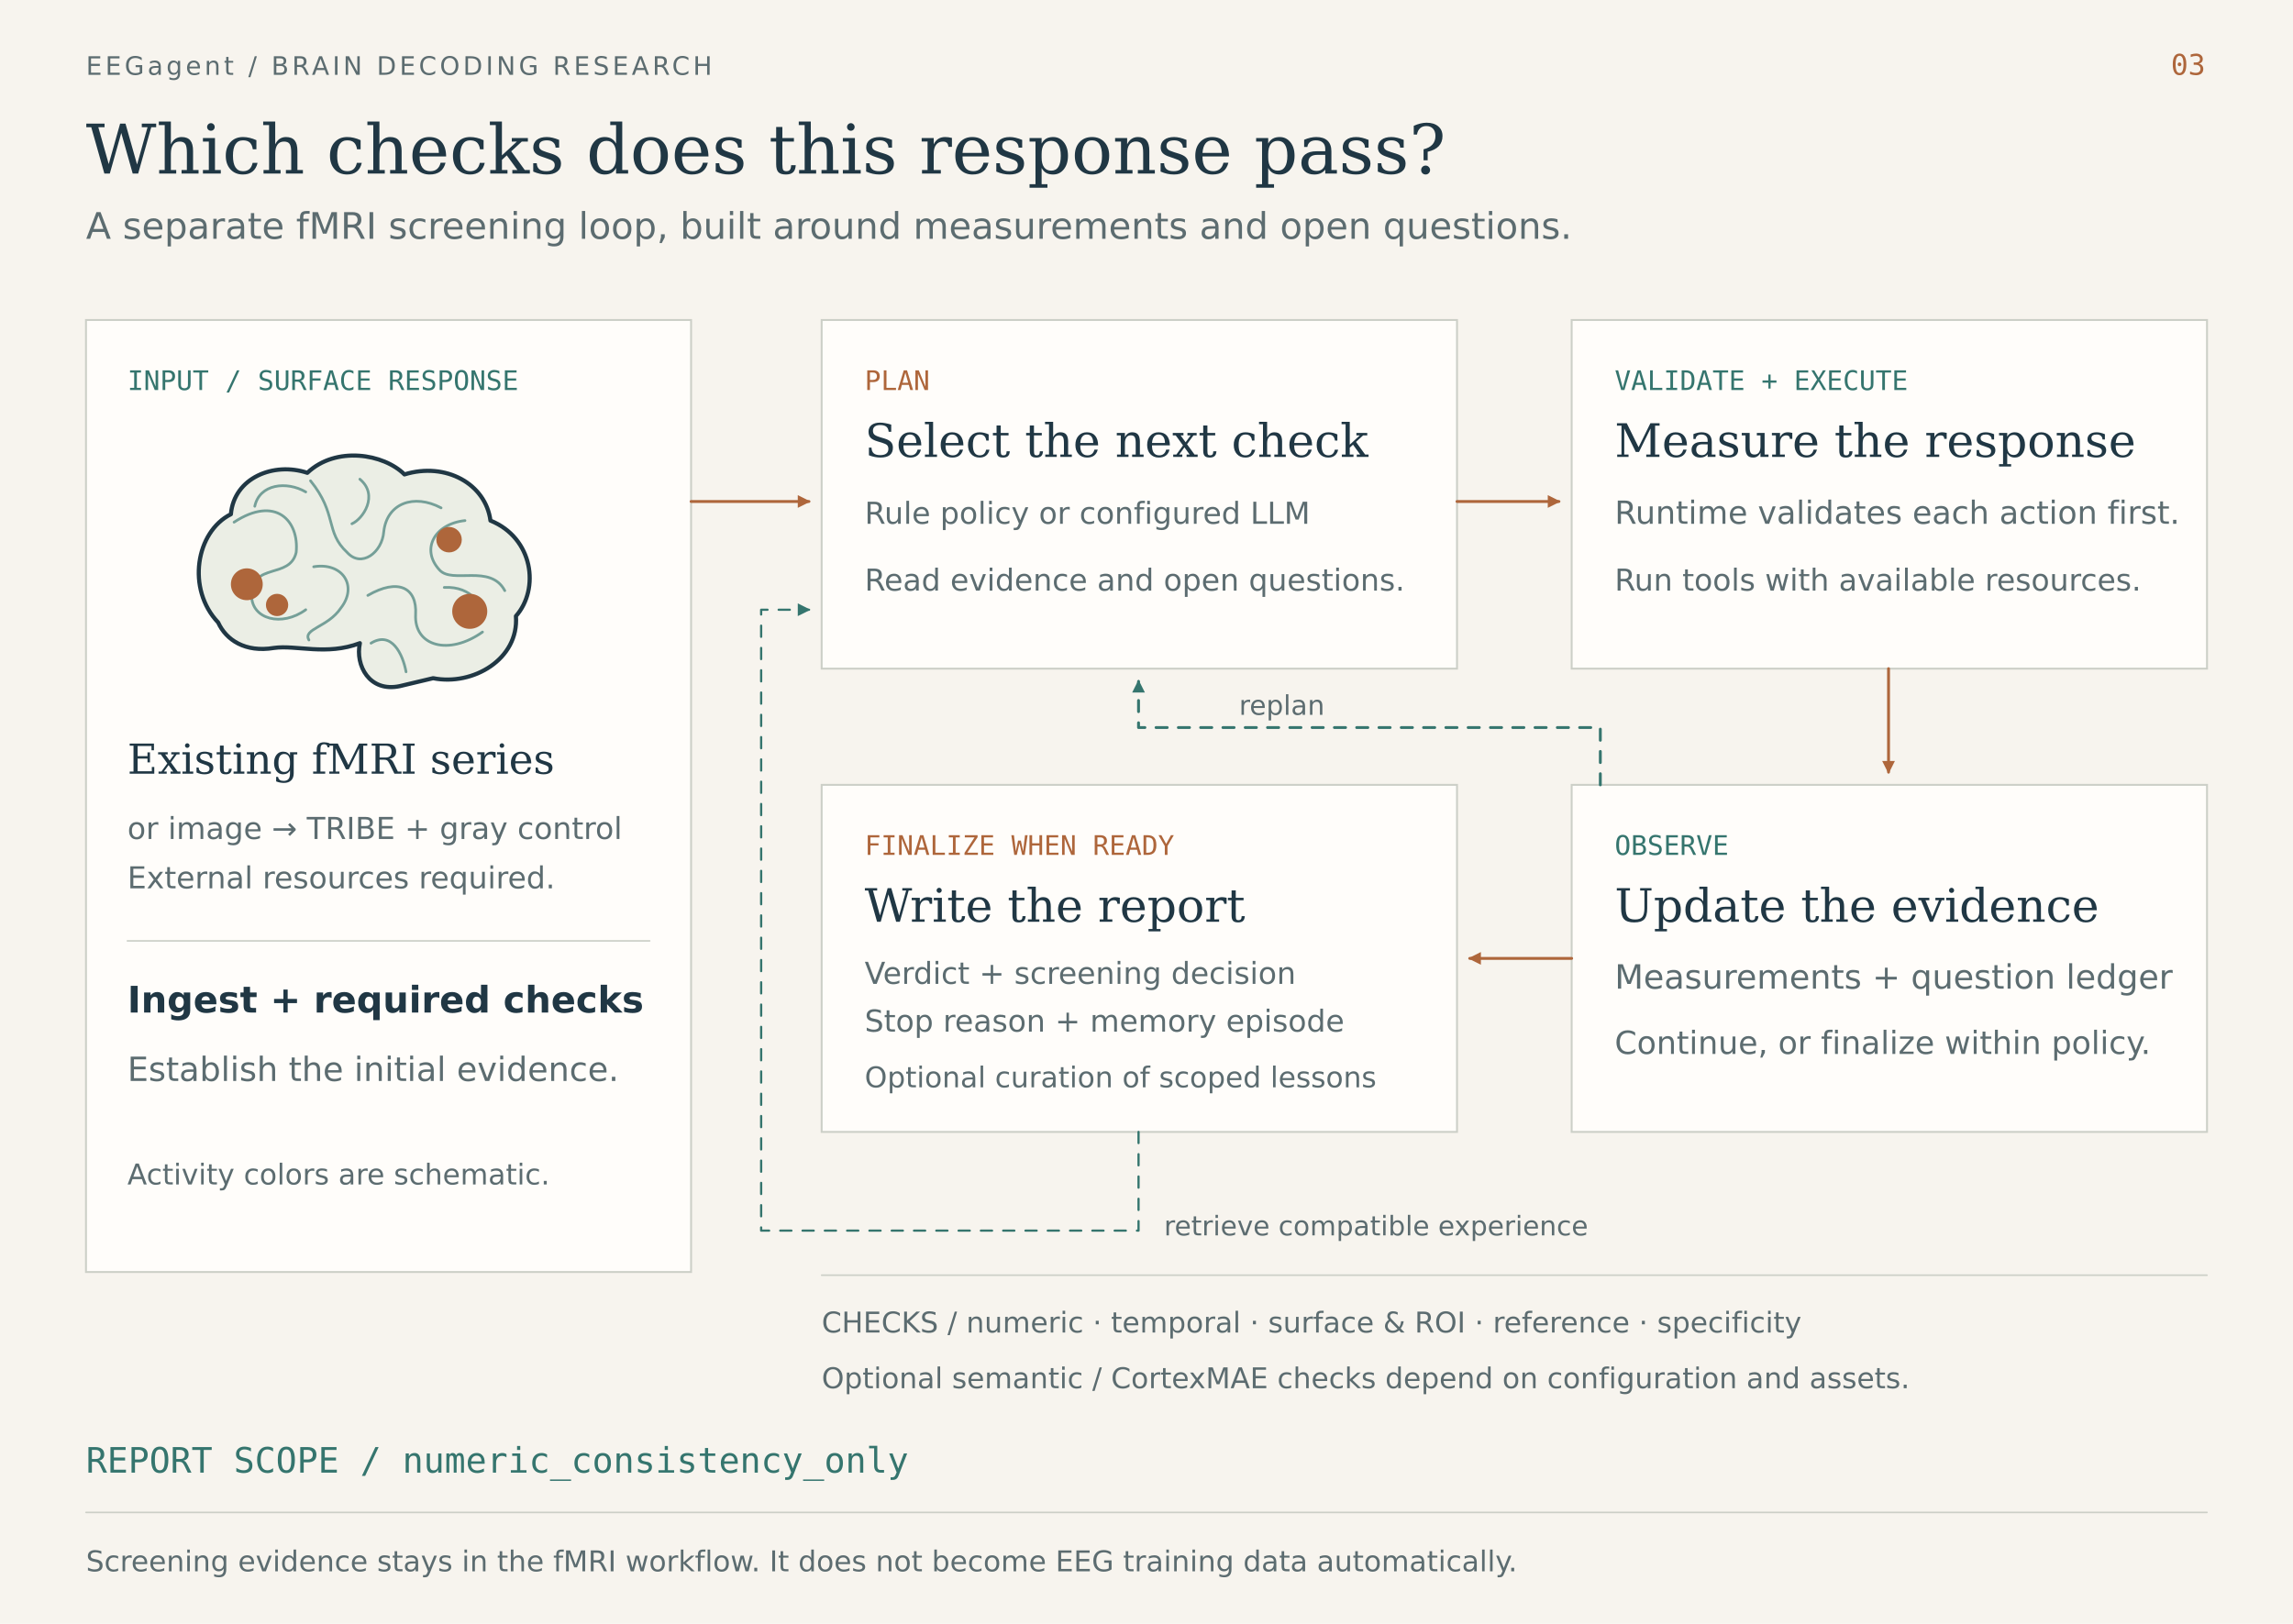
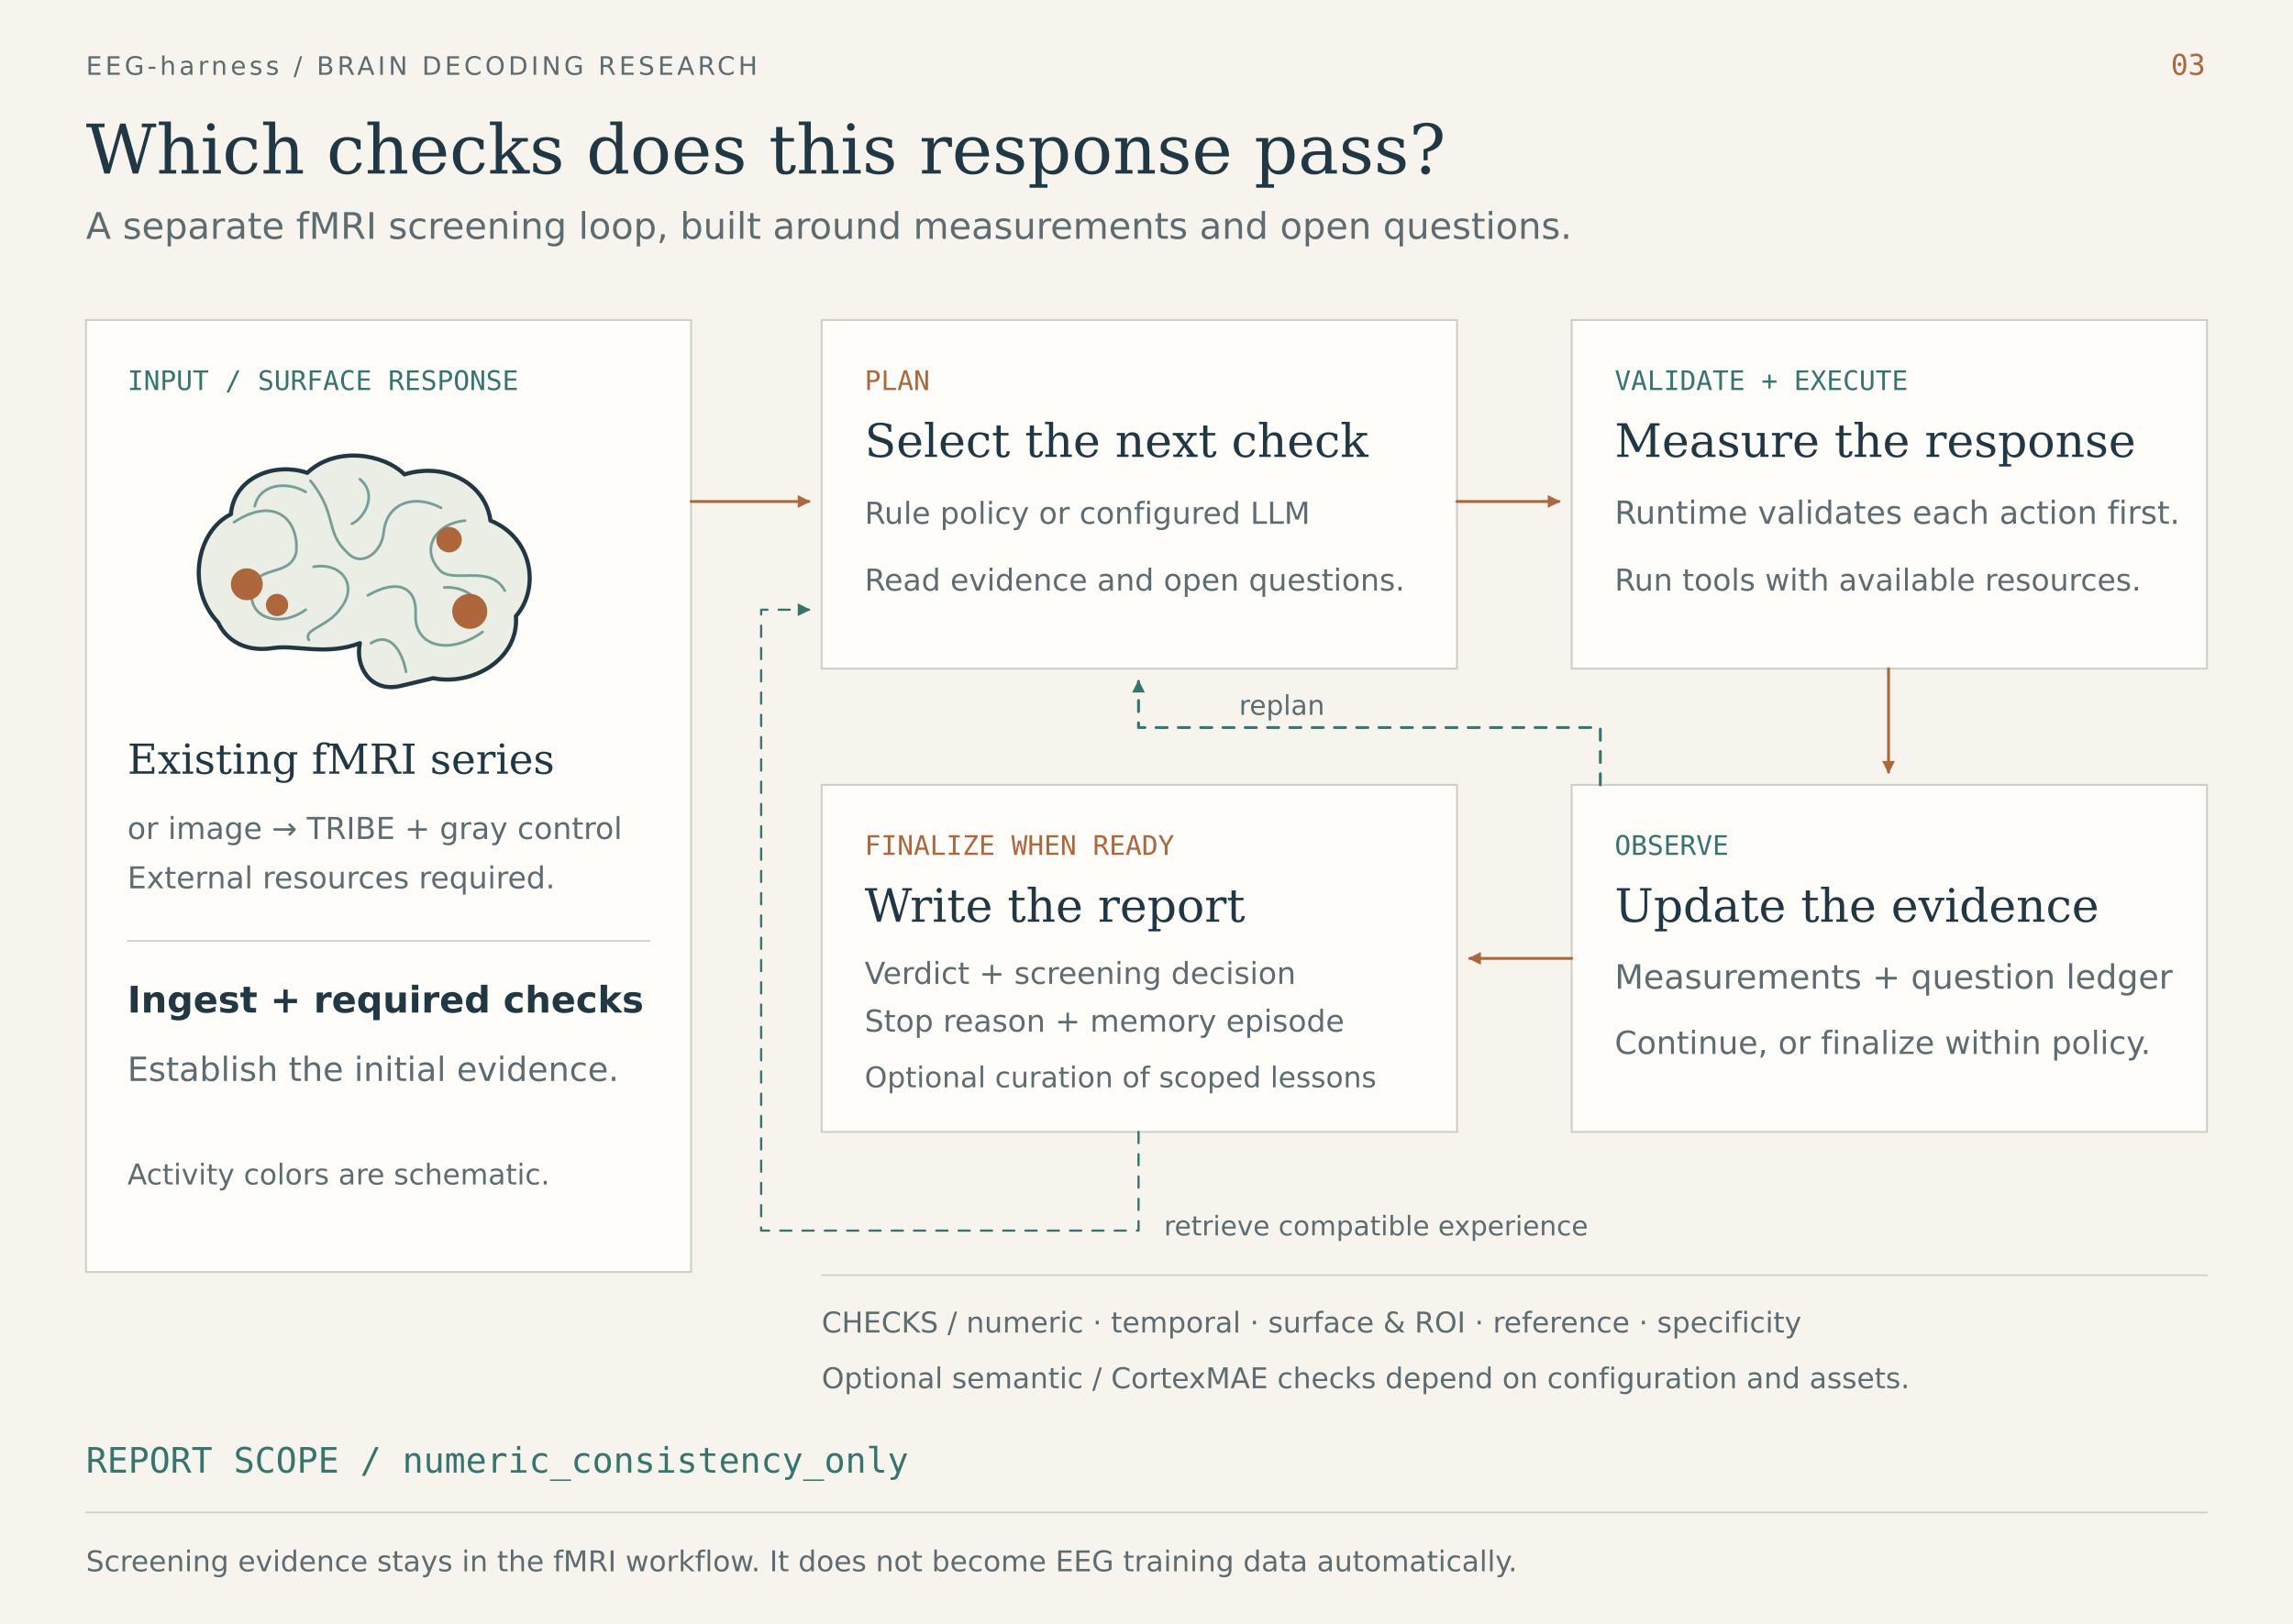
<svg xmlns="http://www.w3.org/2000/svg" width="1440" height="1020" viewBox="0 0 1440 1020" role="img" aria-labelledby="title desc">
  <defs>
    <marker id="arrow-ink" markerWidth="9" markerHeight="9" refX="7" refY="4" orient="auto" markerUnits="userSpaceOnUse">
      <path d="M0 0 L8 4 L0 8" fill="#203744" />
    </marker>
    <marker id="arrow-teal" markerWidth="9" markerHeight="9" refX="7" refY="4" orient="auto" markerUnits="userSpaceOnUse">
      <path d="M0 0 L8 4 L0 8" fill="#35756E" />
    </marker>
    <marker id="arrow-rust" markerWidth="9" markerHeight="9" refX="7" refY="4" orient="auto" markerUnits="userSpaceOnUse">
      <path d="M0 0 L8 4 L0 8" fill="#AE663B" />
    </marker>
  </defs>
  <rect width="1440" height="1020" fill="#F7F4EE" />
-   <text x="54" y="47" fill="#5C6C70" font-family="DejaVu Sans" font-size="16" font-weight="normal" text-anchor="start" letter-spacing="2">EEGagent  /  BRAIN DECODING RESEARCH</text>
+   <text x="54" y="47" fill="#5C6C70" font-family="DejaVu Sans" font-size="16" font-weight="normal" text-anchor="start" letter-spacing="2">EEG-harness  /  BRAIN DECODING RESEARCH</text>
  <text x="1385" y="47" fill="#AE663B" font-family="DejaVu Sans Mono" font-size="18" font-weight="normal" text-anchor="end" letter-spacing="0">03</text>
  <text x="54" y="109" fill="#203744" font-family="DejaVu Serif" font-size="43" font-weight="normal" text-anchor="start" letter-spacing="0">Which checks does this response pass?</text>
  <text x="54" y="150" fill="#5C6C70" font-family="DejaVu Sans" font-size="23" font-weight="normal" text-anchor="start" letter-spacing="0">A separate fMRI screening loop, built around measurements and open questions.</text>
  <rect x="54" y="201" width="380" height="598" rx="0" fill="#FFFDFA" stroke="#CCCFC7" stroke-width="1.2" />
  <text x="80" y="245" fill="#35756E" font-family="DejaVu Sans Mono" font-size="17" font-weight="normal" text-anchor="start" letter-spacing="0">INPUT  /  SURFACE RESPONSE</text>
  <g transform="translate(115 280) scale(1.0)">
    <path d="M22 111 C2 90 8 54 30 43 C32 20 57 10 78 17 C96 0 126 5 139 18 C165 10 190 24 193 47 C220 58 224 90 209 107 C211 134 182 151 157 146 L136 151 C117 155 108 138 111 124 C90 132 71 125 57 127 C39 130 27 122 22 111 Z" fill="#EBEEE5" stroke="#203744" stroke-width="2.6" stroke-linecap="round" stroke-linejoin="round" opacity="1" />
    <path d="M32 48 C58 31 73 47 71 67 C67 84 43 73 43 94 C43 109 62 114 77 103" fill="none" stroke="#35756E" stroke-width="1.7" stroke-linecap="round" stroke-linejoin="round" opacity="0.65" />
    <path d="M80 22 C97 43 89 54 103 67 C112 77 125 67 126 54 C128 36 145 30 162 39" fill="none" stroke="#35756E" stroke-width="1.7" stroke-linecap="round" stroke-linejoin="round" opacity="0.65" />
    <path d="M45 38 C48 24 65 22 77 29" fill="none" stroke="#35756E" stroke-width="1.7" stroke-linecap="round" stroke-linejoin="round" opacity="0.65" />
    <path d="M111 21 C123 31 113 46 106 49" fill="none" stroke="#35756E" stroke-width="1.7" stroke-linecap="round" stroke-linejoin="round" opacity="0.65" />
    <path d="M177 47 C158 49 149 65 161 78 C169 87 193 74 202 91" fill="none" stroke="#35756E" stroke-width="1.7" stroke-linecap="round" stroke-linejoin="round" opacity="0.65" />
    <path d="M82 76 C100 73 110 88 99 102 C91 114 75 115 79 122" fill="none" stroke="#35756E" stroke-width="1.7" stroke-linecap="round" stroke-linejoin="round" opacity="0.65" />
    <path d="M116 94 C135 83 147 89 146 106 C145 126 167 132 188 117" fill="none" stroke="#35756E" stroke-width="1.7" stroke-linecap="round" stroke-linejoin="round" opacity="0.65" />
    <path d="M164 89 C181 88 191 101 184 111" fill="none" stroke="#35756E" stroke-width="1.7" stroke-linecap="round" stroke-linejoin="round" opacity="0.65" />
    <path d="M118 124 C131 116 138 131 140 142" fill="none" stroke="#35756E" stroke-width="1.7" stroke-linecap="round" stroke-linejoin="round" opacity="0.65" />
    <circle cx="40" cy="87" r="10" fill="#AE663B" stroke="none" stroke-width="0" />
    <circle cx="59" cy="100" r="7" fill="#AE663B" stroke="none" stroke-width="0" />
    <circle cx="167" cy="59" r="8" fill="#AE663B" stroke="none" stroke-width="0" />
    <circle cx="180" cy="104" r="11" fill="#AE663B" stroke="none" stroke-width="0" />
  </g>
  <text x="80" y="486" fill="#203744" font-family="DejaVu Serif" font-size="26" font-weight="normal" text-anchor="start" letter-spacing="0">Existing fMRI series</text>
  <text x="80" y="527" fill="#5C6C70" font-family="DejaVu Sans" font-size="19" font-weight="normal" text-anchor="start" letter-spacing="0">or image → TRIBE + gray control</text>
  <text x="80" y="558" fill="#5C6C70" font-family="DejaVu Sans" font-size="19" font-weight="normal" text-anchor="start" letter-spacing="0">External resources required.</text>
  <path d="M80 591 H408" fill="none" stroke="#CCCFC7" stroke-width="1" stroke-linecap="round" stroke-linejoin="round" opacity="1" />
  <text x="80" y="636" fill="#203744" font-family="DejaVu Sans" font-size="23" font-weight="bold" text-anchor="start" letter-spacing="0">Ingest + required checks</text>
  <text x="80" y="679" fill="#5C6C70" font-family="DejaVu Sans" font-size="21" font-weight="normal" text-anchor="start" letter-spacing="0">Establish the initial evidence.</text>
  <text x="80" y="744" fill="#5C6C70" font-family="DejaVu Sans" font-size="18" font-weight="normal" text-anchor="start" letter-spacing="0">Activity colors are schematic.</text>
  <rect x="516" y="201" width="399" height="219" rx="0" fill="#FFFDFA" stroke="#CCCFC7" stroke-width="1.2" />
  <text x="543" y="245" fill="#AE663B" font-family="DejaVu Sans Mono" font-size="17" font-weight="normal" text-anchor="start" letter-spacing="0">PLAN</text>
  <text x="543" y="287" fill="#203744" font-family="DejaVu Serif" font-size="29" font-weight="normal" text-anchor="start" letter-spacing="0">Select the next check</text>
  <text x="543" y="329" fill="#5C6C70" font-family="DejaVu Sans" font-size="19" font-weight="normal" text-anchor="start" letter-spacing="0">Rule policy or configured LLM</text>
  <text x="543" y="371" fill="#5C6C70" font-family="DejaVu Sans" font-size="19" font-weight="normal" text-anchor="start" letter-spacing="0">Read evidence and open questions.</text>
  <rect x="987" y="201" width="399" height="219" rx="0" fill="#FFFDFA" stroke="#CCCFC7" stroke-width="1.2" />
  <text x="1014" y="245" fill="#35756E" font-family="DejaVu Sans Mono" font-size="17" font-weight="normal" text-anchor="start" letter-spacing="0">VALIDATE + EXECUTE</text>
  <text x="1014" y="287" fill="#203744" font-family="DejaVu Serif" font-size="29" font-weight="normal" text-anchor="start" letter-spacing="0">Measure the response</text>
  <text x="1014" y="329" fill="#5C6C70" font-family="DejaVu Sans" font-size="20" font-weight="normal" text-anchor="start" letter-spacing="0">Runtime validates each action first.</text>
  <text x="1014" y="371" fill="#5C6C70" font-family="DejaVu Sans" font-size="19" font-weight="normal" text-anchor="start" letter-spacing="0">Run tools with available resources.</text>
  <rect x="987" y="493" width="399" height="218" rx="0" fill="#FFFDFA" stroke="#CCCFC7" stroke-width="1.2" />
  <text x="1014" y="537" fill="#35756E" font-family="DejaVu Sans Mono" font-size="17" font-weight="normal" text-anchor="start" letter-spacing="0">OBSERVE</text>
  <text x="1014" y="579" fill="#203744" font-family="DejaVu Serif" font-size="29" font-weight="normal" text-anchor="start" letter-spacing="0">Update the evidence</text>
  <text x="1014" y="621" fill="#5C6C70" font-family="DejaVu Sans" font-size="21" font-weight="normal" text-anchor="start" letter-spacing="0">Measurements + question ledger</text>
  <text x="1014" y="662" fill="#5C6C70" font-family="DejaVu Sans" font-size="20" font-weight="normal" text-anchor="start" letter-spacing="0">Continue, or finalize within policy.</text>
  <rect x="516" y="493" width="399" height="218" rx="0" fill="#FFFDFA" stroke="#CCCFC7" stroke-width="1.2" />
  <text x="543" y="537" fill="#AE663B" font-family="DejaVu Sans Mono" font-size="17" font-weight="normal" text-anchor="start" letter-spacing="0">FINALIZE WHEN READY</text>
  <text x="543" y="579" fill="#203744" font-family="DejaVu Serif" font-size="29" font-weight="normal" text-anchor="start" letter-spacing="0">Write the report</text>
  <text x="543" y="618" fill="#5C6C70" font-family="DejaVu Sans" font-size="19" font-weight="normal" text-anchor="start" letter-spacing="0">Verdict + screening decision</text>
  <text x="543" y="648" fill="#5C6C70" font-family="DejaVu Sans" font-size="19" font-weight="normal" text-anchor="start" letter-spacing="0">Stop reason + memory episode</text>
  <text x="543" y="683" fill="#5C6C70" font-family="DejaVu Sans" font-size="18" font-weight="normal" text-anchor="start" letter-spacing="0">Optional curation of scoped lessons</text>
  <path d="M434 315 H508" fill="none" stroke="#AE663B" stroke-width="1.8" stroke-linecap="round" stroke-linejoin="round" opacity="1" marker-end="url(#arrow-rust)" />
  <path d="M915 315 H979" fill="none" stroke="#AE663B" stroke-width="1.8" stroke-linecap="round" stroke-linejoin="round" opacity="1" marker-end="url(#arrow-rust)" />
  <path d="M1186 420 V485" fill="none" stroke="#AE663B" stroke-width="1.8" stroke-linecap="round" stroke-linejoin="round" opacity="1" marker-end="url(#arrow-rust)" />
  <path d="M987 602 H923" fill="none" stroke="#AE663B" stroke-width="1.8" stroke-linecap="round" stroke-linejoin="round" opacity="1" marker-end="url(#arrow-rust)" />
  <path d="M1005 493 V457 H715 V428" fill="none" stroke="#35756E" stroke-width="1.8" stroke-linecap="round" stroke-linejoin="round" opacity="1" stroke-dasharray="7 7" marker-end="url(#arrow-teal)" />
  <text x="805" y="449" fill="#5C6C70" font-family="DejaVu Sans" font-size="17" font-weight="normal" text-anchor="middle" letter-spacing="0">replan</text>
  <path d="M715 711 V773 H478 V383 H508" fill="none" stroke="#35756E" stroke-width="1.4" stroke-linecap="round" stroke-linejoin="round" opacity="1" stroke-dasharray="7 7" marker-end="url(#arrow-teal)" />
  <text x="731" y="776" fill="#5C6C70" font-family="DejaVu Sans" font-size="17" font-weight="normal" text-anchor="start" letter-spacing="0">retrieve compatible experience</text>
  <path d="M516 801 H1386" fill="none" stroke="#CCCFC7" stroke-width="1" stroke-linecap="round" stroke-linejoin="round" opacity="1" />
  <text x="516" y="837" fill="#5C6C70" font-family="DejaVu Sans" font-size="18" font-weight="normal" text-anchor="start" letter-spacing="0">CHECKS  /  numeric · temporal · surface &amp; ROI · reference · specificity</text>
  <text x="516" y="872" fill="#5C6C70" font-family="DejaVu Sans" font-size="18" font-weight="normal" text-anchor="start" letter-spacing="0">Optional semantic / CortexMAE checks depend on configuration and assets.</text>
  <text x="54" y="925" fill="#35756E" font-family="DejaVu Sans Mono" font-size="22" font-weight="normal" text-anchor="start" letter-spacing="0">REPORT SCOPE  /  numeric_consistency_only</text>
  <path d="M54 950 H1386" fill="none" stroke="#CCCFC7" stroke-width="1" stroke-linecap="round" stroke-linejoin="round" opacity="1" />
  <text x="54" y="987" fill="#5C6C70" font-family="DejaVu Sans" font-size="18" font-weight="normal" text-anchor="start" letter-spacing="0">Screening evidence stays in the fMRI workflow. It does not become EEG training data automatically.</text>
</svg>
